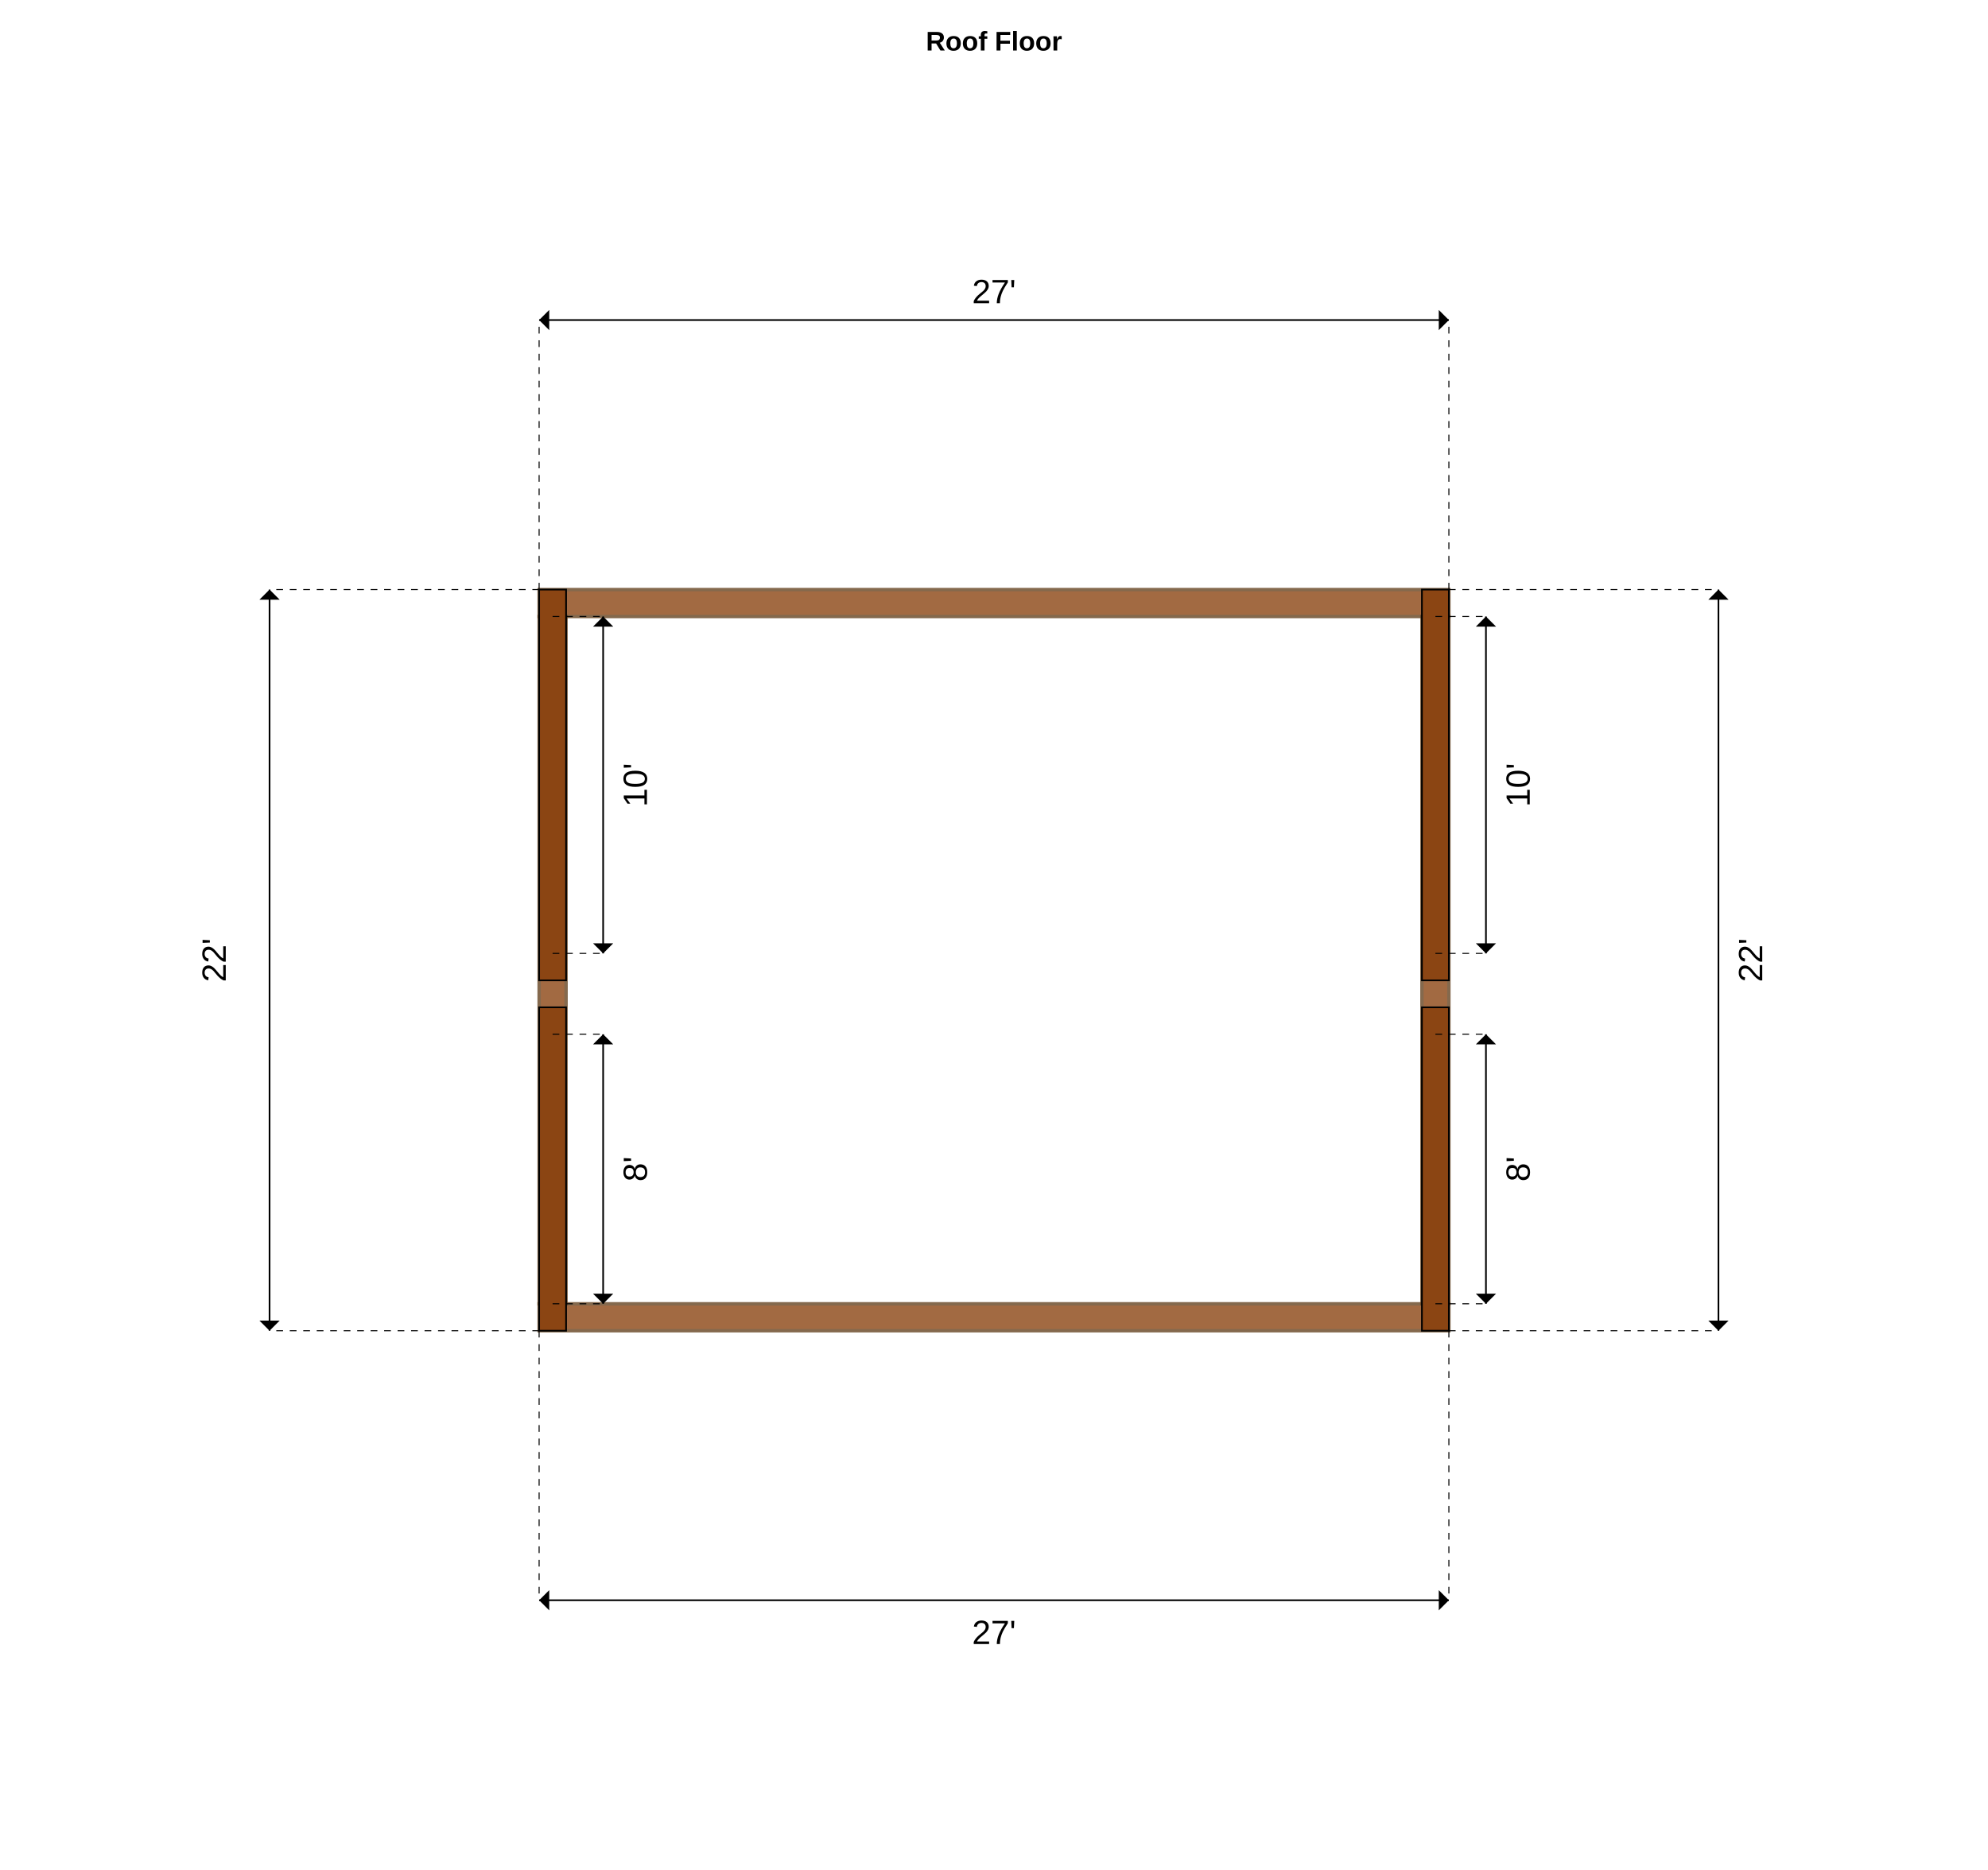
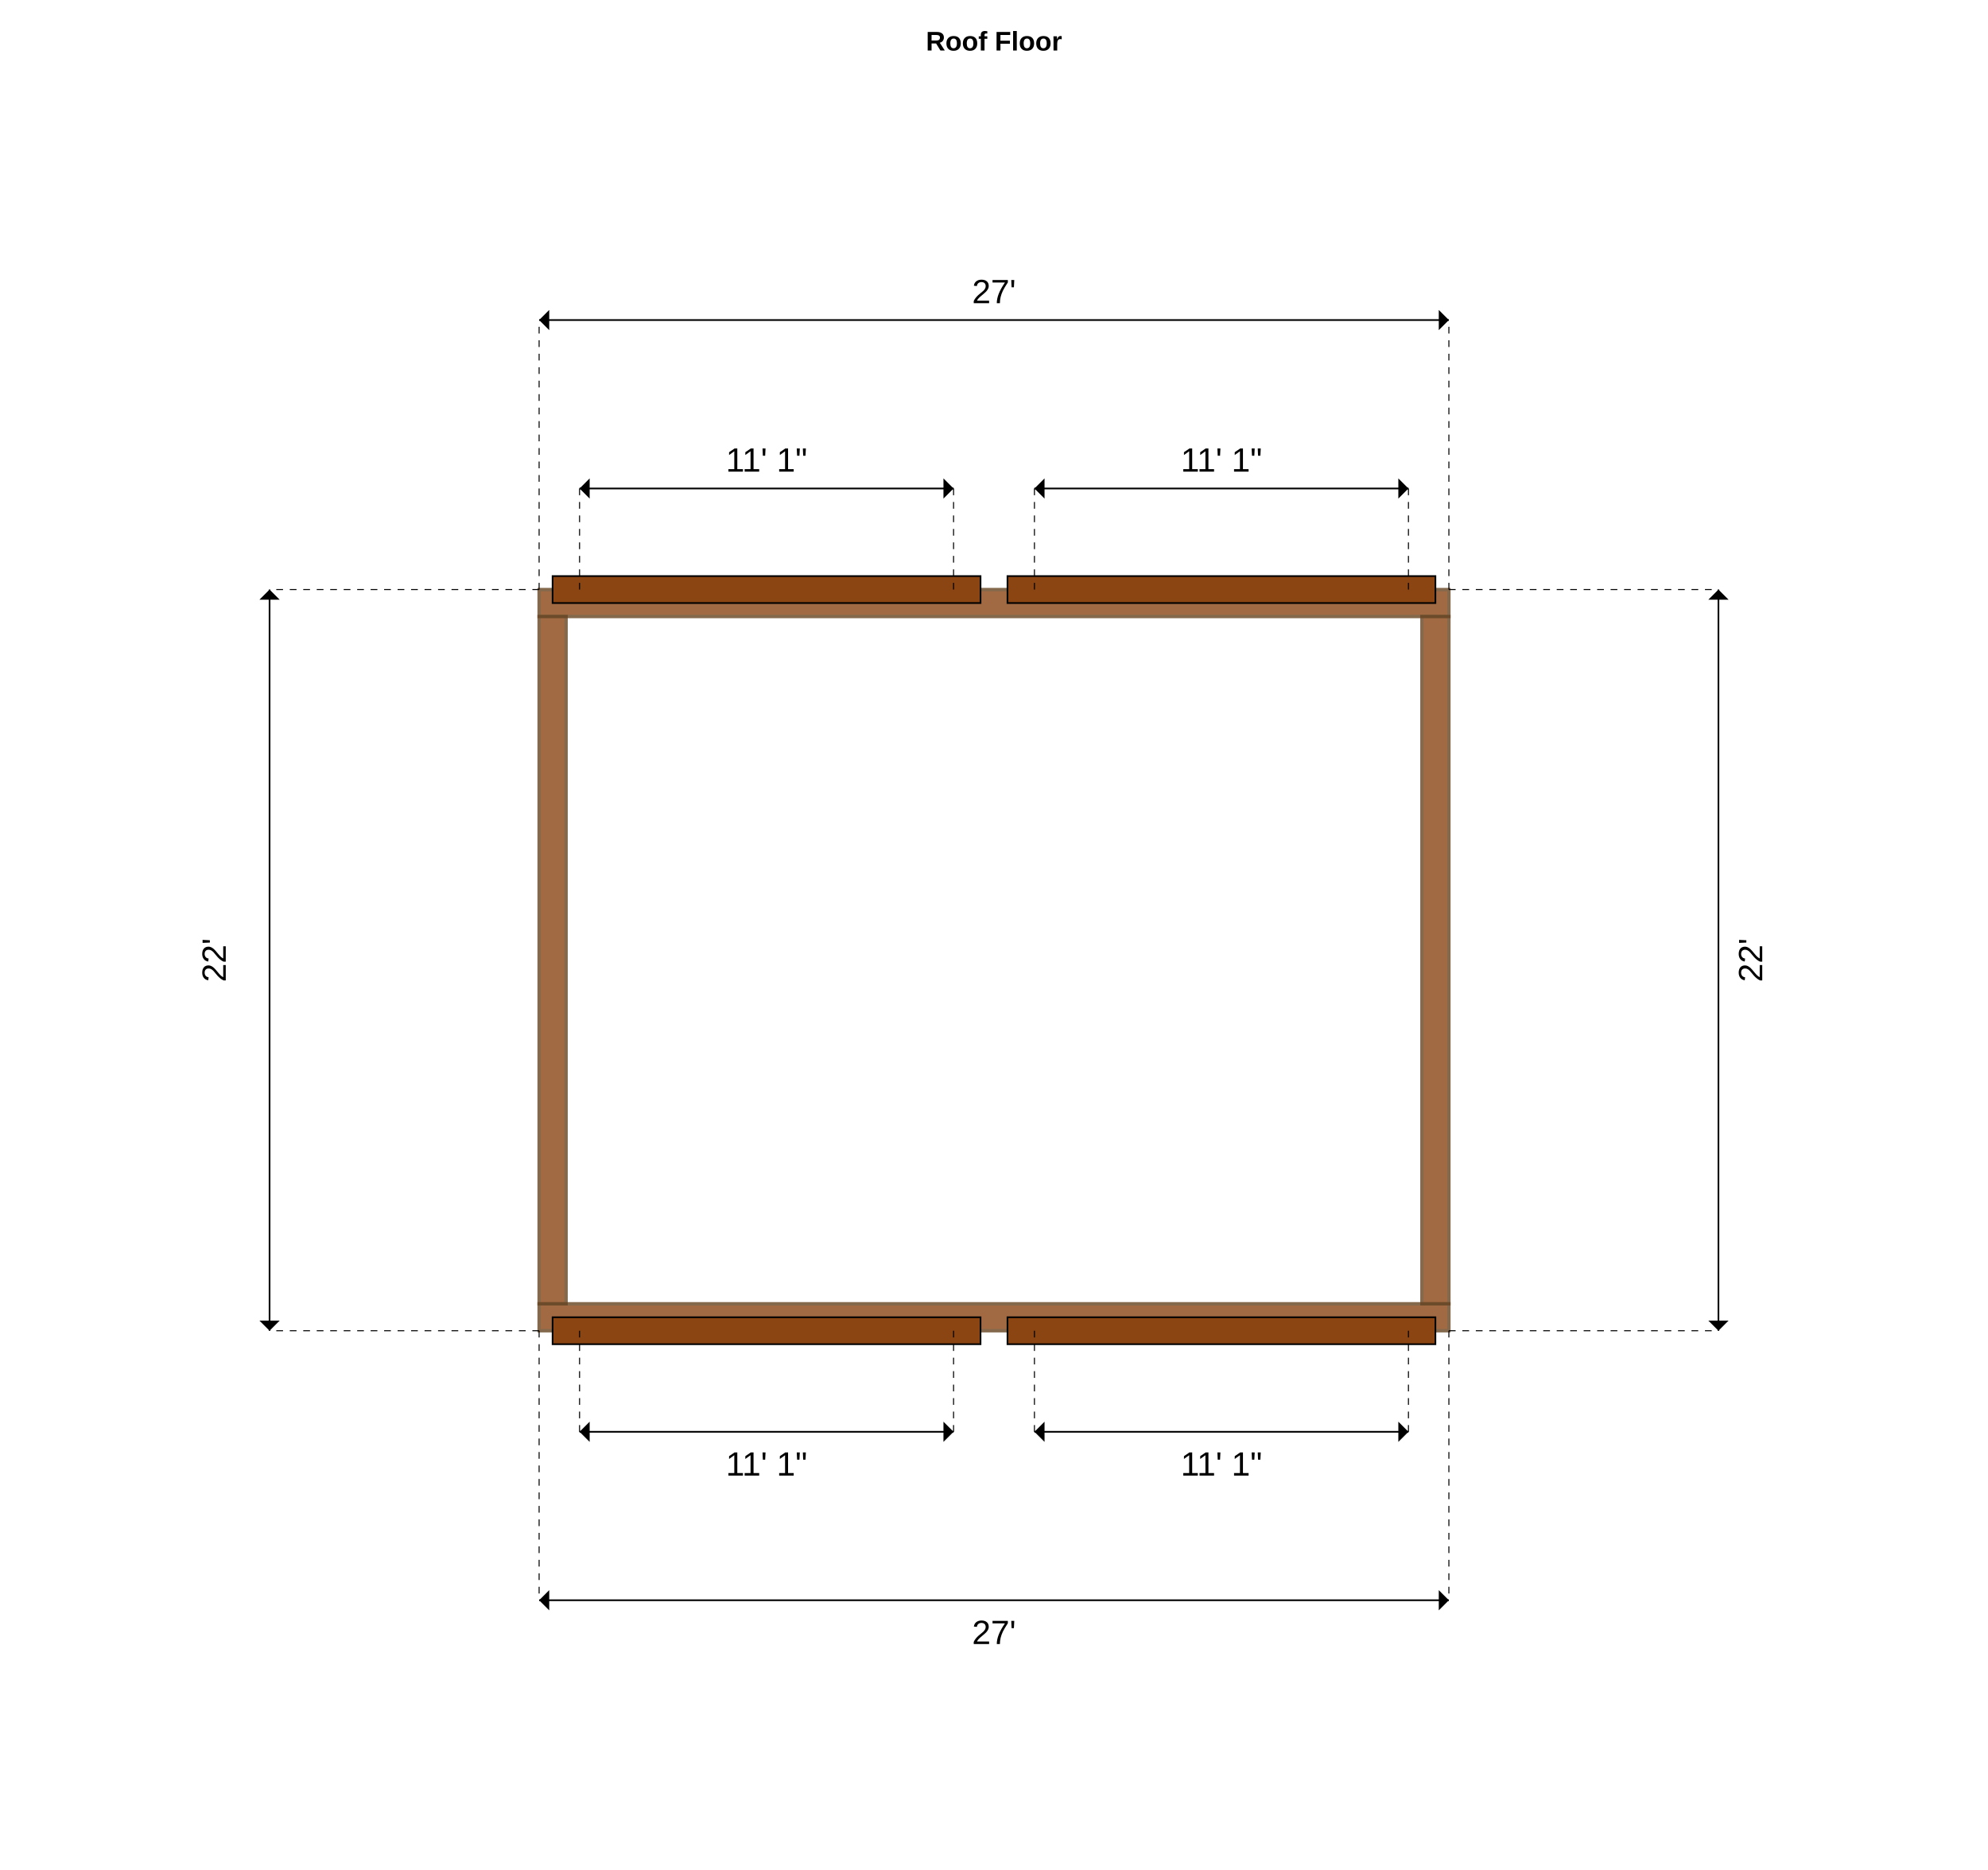
<svg xmlns="http://www.w3.org/2000/svg" width="1180.0" height="1110.0" viewBox="0 0 1180.0 1110.0">
  <defs>
    <style>
        text { font-family: Arial, sans-serif; }
    </style>
  </defs>
  <g transform="translate(320.0, 190.0) scale(2.0, 2.0)">
    <rect x="0" y="80" width="270" height="8" fill="#8B4513" stroke="#654321" stroke-width="1" opacity="0.8" />
    <rect x="0" y="292" width="270" height="8" fill="#8B4513" stroke="#654321" stroke-width="1" opacity="0.8" />
    <rect x="0" y="88" width="8" height="204" fill="#8B4513" stroke="#654321" stroke-width="1" opacity="0.8" />
    <rect x="262" y="88" width="8" height="204" fill="#8B4513" stroke="#654321" stroke-width="1" opacity="0.8" />
-     <polygon points="0.0,80.0 0.0,196.0 8.0,196.0 8.0,80.0" fill="#8B4513" stroke="#000" stroke-width="0.5" />
-     <polygon points="0.0,204.0 0.0,300.0 8.0,300.0 8.0,204.0" fill="#8B4513" stroke="#000" stroke-width="0.5" />
-     <polygon points="262.0,80.0 262.0,196.0 270.0,196.0 270.0,80.0" fill="#8B4513" stroke="#000" stroke-width="0.5" />
-     <polygon points="262.0,204.0 262.0,300.0 270.0,300.0 270.0,204.0" fill="#8B4513" stroke="#000" stroke-width="0.5" />
+     <polygon points="4.0,84.0 131.0,84.0 131.0,76.0 4.0,76.0" fill="#8B4513" stroke="#000" stroke-width="0.5" />
+     <polygon points="139.0,84.0 266.0,84.0 266.0,76.0 139.0,76.0" fill="#8B4513" stroke="#000" stroke-width="0.5" />
+     <polygon points="4.0,304.0 131.0,304.0 131.0,296.0 4.0,296.0" fill="#8B4513" stroke="#000" stroke-width="0.5" />
+     <polygon points="139.0,304.0 266.0,304.0 266.0,296.0 139.0,296.0" fill="#8B4513" stroke="#000" stroke-width="0.5" />
+     <g class="dimension">
+       <line x1="12" y1="50" x2="123" y2="50" stroke="#000" stroke-width="0.5" />
+       <line x1="12" y1="80" x2="12" y2="50" stroke="#000" stroke-width="0.3" stroke-dasharray="2,2" />
+       <line x1="123" y1="80" x2="123" y2="50" stroke="#000" stroke-width="0.3" stroke-dasharray="2,2" />
+       <polygon points="12,50 15,47 15,53" fill="#000" />
+       <polygon points="123,50 120,47 120,53" fill="#000" />
+       <text x="67.5" y="45" text-anchor="middle" font-size="10" fill="#000">11' 1"</text>
+     </g>
+     <g class="dimension">
+       <line x1="147" y1="50" x2="258" y2="50" stroke="#000" stroke-width="0.5" />
+       <line x1="147" y1="80" x2="147" y2="50" stroke="#000" stroke-width="0.3" stroke-dasharray="2,2" />
+       <line x1="258" y1="80" x2="258" y2="50" stroke="#000" stroke-width="0.3" stroke-dasharray="2,2" />
+       <polygon points="147,50 150,47 150,53" fill="#000" />
+       <polygon points="258,50 255,47 255,53" fill="#000" />
+       <text x="202.5" y="45" text-anchor="middle" font-size="10" fill="#000">11' 1"</text>
+     </g>
+     <g class="dimension">
+       <line x1="12" y1="330" x2="123" y2="330" stroke="#000" stroke-width="0.5" />
+       <line x1="12" y1="300" x2="12" y2="330" stroke="#000" stroke-width="0.3" stroke-dasharray="2,2" />
+       <line x1="123" y1="300" x2="123" y2="330" stroke="#000" stroke-width="0.3" stroke-dasharray="2,2" />
+       <polygon points="12,330 15,327 15,333" fill="#000" />
+       <polygon points="123,330 120,327 120,333" fill="#000" />
+       <text x="67.5" y="343" text-anchor="middle" font-size="10" fill="#000">11' 1"</text>
+     </g>
+     <g class="dimension">
+       <line x1="147" y1="330" x2="258" y2="330" stroke="#000" stroke-width="0.5" />
+       <line x1="147" y1="300" x2="147" y2="330" stroke="#000" stroke-width="0.3" stroke-dasharray="2,2" />
+       <line x1="258" y1="300" x2="258" y2="330" stroke="#000" stroke-width="0.3" stroke-dasharray="2,2" />
+       <polygon points="147,330 150,327 150,333" fill="#000" />
+       <polygon points="258,330 255,327 255,333" fill="#000" />
+       <text x="202.5" y="343" text-anchor="middle" font-size="10" fill="#000">11' 1"</text>
+     </g>
    <g class="dimension">
      <line x1="0" y1="0.0" x2="270" y2="0.0" stroke="#000" stroke-width="0.5" />
      <line x1="0" y1="80" x2="0" y2="0.0" stroke="#000" stroke-width="0.3" stroke-dasharray="2,2" />
      <line x1="270" y1="80" x2="270" y2="0.0" stroke="#000" stroke-width="0.3" stroke-dasharray="2,2" />
      <polygon points="0,0.0 3,-3.0 3,3.0" fill="#000" />
      <polygon points="270,0.0 267,-3.0 267,3.0" fill="#000" />
      <text x="135.0" y="-5.0" text-anchor="middle" font-size="10" fill="#000">27'</text>
    </g>
    <g class="dimension">
      <line x1="0" y1="380.0" x2="270" y2="380.0" stroke="#000" stroke-width="0.5" />
      <line x1="0" y1="300" x2="0" y2="380.0" stroke="#000" stroke-width="0.3" stroke-dasharray="2,2" />
      <line x1="270" y1="300" x2="270" y2="380.0" stroke="#000" stroke-width="0.3" stroke-dasharray="2,2" />
      <polygon points="0,380.0 3,377.0 3,383.0" fill="#000" />
      <polygon points="270,380.0 267,377.0 267,383.0" fill="#000" />
      <text x="135.0" y="393.0" text-anchor="middle" font-size="10" fill="#000">27'</text>
    </g>
    <g class="dimension">
      <line x1="-80.0" y1="80" x2="-80.0" y2="300" stroke="#000" stroke-width="0.5" />
      <line x1="0" y1="80" x2="-80.0" y2="80" stroke="#000" stroke-width="0.3" stroke-dasharray="2,2" />
      <line x1="0" y1="300" x2="-80.0" y2="300" stroke="#000" stroke-width="0.3" stroke-dasharray="2,2" />
      <polygon points="-80.0,80 -83.0,83 -77.0,83" fill="#000" />
      <polygon points="-80.0,300 -83.0,297 -77.0,297" fill="#000" />
      <text x="-93.0" y="190.0" text-anchor="middle" font-size="10" fill="#000" transform="rotate(-90 -93.0 190.0)">22'</text>
    </g>
    <g class="dimension">
      <line x1="350.0" y1="80" x2="350.0" y2="300" stroke="#000" stroke-width="0.5" />
      <line x1="270" y1="80" x2="350.0" y2="80" stroke="#000" stroke-width="0.3" stroke-dasharray="2,2" />
      <line x1="270" y1="300" x2="350.0" y2="300" stroke="#000" stroke-width="0.3" stroke-dasharray="2,2" />
      <polygon points="350.0,80 347.0,83 353.0,83" fill="#000" />
      <polygon points="350.0,300 347.0,297 353.0,297" fill="#000" />
      <text x="363.0" y="190.0" text-anchor="middle" font-size="10" fill="#000" transform="rotate(-90 363.0 190.0)">22'</text>
    </g>
-     <g class="dimension">
-       <line x1="19" y1="88" x2="19" y2="188" stroke="#000" stroke-width="0.5" />
-       <line x1="4" y1="88" x2="19" y2="88" stroke="#000" stroke-width="0.3" stroke-dasharray="2,2" />
-       <line x1="4" y1="188" x2="19" y2="188" stroke="#000" stroke-width="0.3" stroke-dasharray="2,2" />
-       <polygon points="19,88 16,91 22,91" fill="#000" />
-       <polygon points="19,188 16,185 22,185" fill="#000" />
-       <text x="32" y="138.0" text-anchor="middle" font-size="10" fill="#000" transform="rotate(-90 32 138.0)">10'</text>
-     </g>
-     <g class="dimension">
-       <line x1="19" y1="212" x2="19" y2="292" stroke="#000" stroke-width="0.5" />
-       <line x1="4" y1="212" x2="19" y2="212" stroke="#000" stroke-width="0.3" stroke-dasharray="2,2" />
-       <line x1="4" y1="292" x2="19" y2="292" stroke="#000" stroke-width="0.3" stroke-dasharray="2,2" />
-       <polygon points="19,212 16,215 22,215" fill="#000" />
-       <polygon points="19,292 16,289 22,289" fill="#000" />
-       <text x="32" y="252.0" text-anchor="middle" font-size="10" fill="#000" transform="rotate(-90 32 252.0)">8'</text>
-     </g>
-     <g class="dimension">
-       <line x1="281" y1="88" x2="281" y2="188" stroke="#000" stroke-width="0.5" />
-       <line x1="266" y1="88" x2="281" y2="88" stroke="#000" stroke-width="0.3" stroke-dasharray="2,2" />
-       <line x1="266" y1="188" x2="281" y2="188" stroke="#000" stroke-width="0.3" stroke-dasharray="2,2" />
-       <polygon points="281,88 278,91 284,91" fill="#000" />
-       <polygon points="281,188 278,185 284,185" fill="#000" />
-       <text x="294" y="138.0" text-anchor="middle" font-size="10" fill="#000" transform="rotate(-90 294 138.0)">10'</text>
-     </g>
-     <g class="dimension">
-       <line x1="281" y1="212" x2="281" y2="292" stroke="#000" stroke-width="0.5" />
-       <line x1="266" y1="212" x2="281" y2="212" stroke="#000" stroke-width="0.3" stroke-dasharray="2,2" />
-       <line x1="266" y1="292" x2="281" y2="292" stroke="#000" stroke-width="0.3" stroke-dasharray="2,2" />
-       <polygon points="281,212 278,215 284,215" fill="#000" />
-       <polygon points="281,292 278,289 284,289" fill="#000" />
-       <text x="294" y="252.0" text-anchor="middle" font-size="10" fill="#000" transform="rotate(-90 294 252.0)">8'</text>
-     </g>
  </g>
  <text x="590.0" y="30" text-anchor="middle" font-size="16" font-weight="bold">Roof Floor</text>
</svg>
